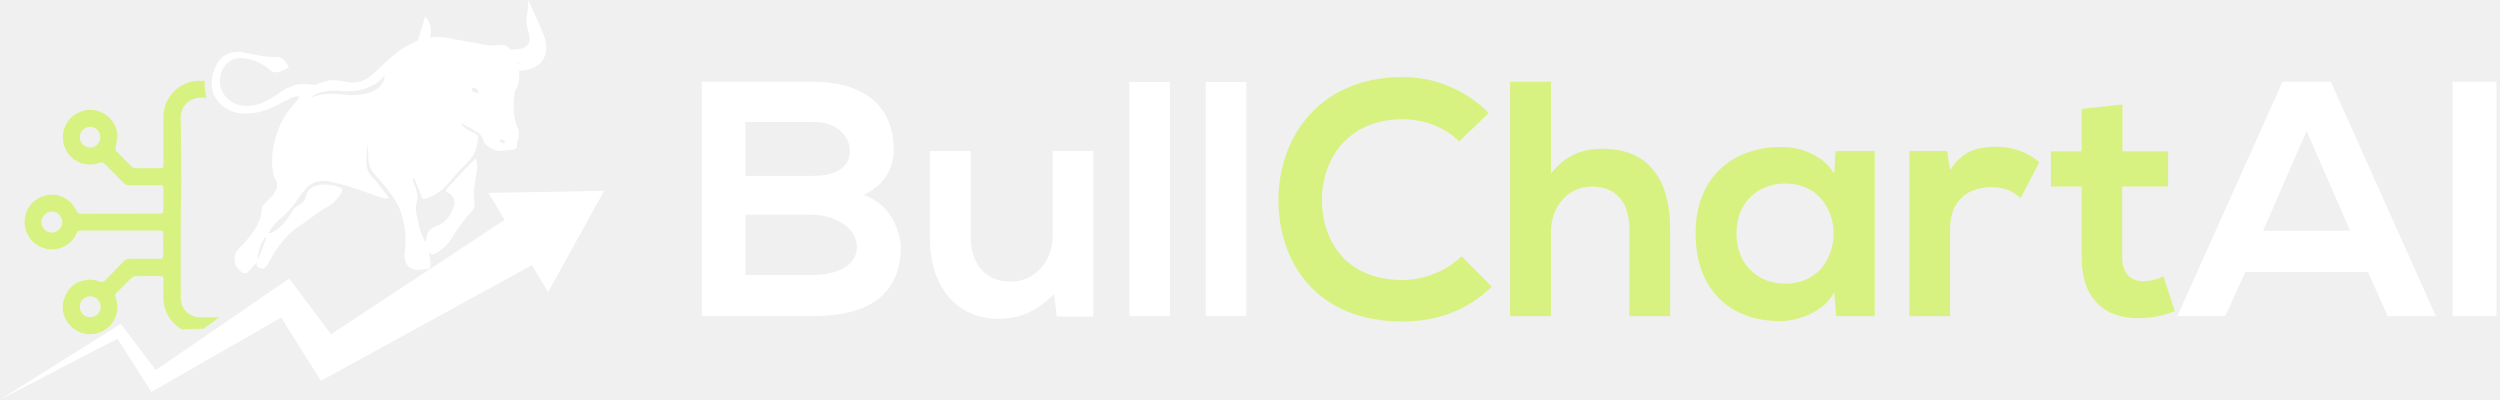
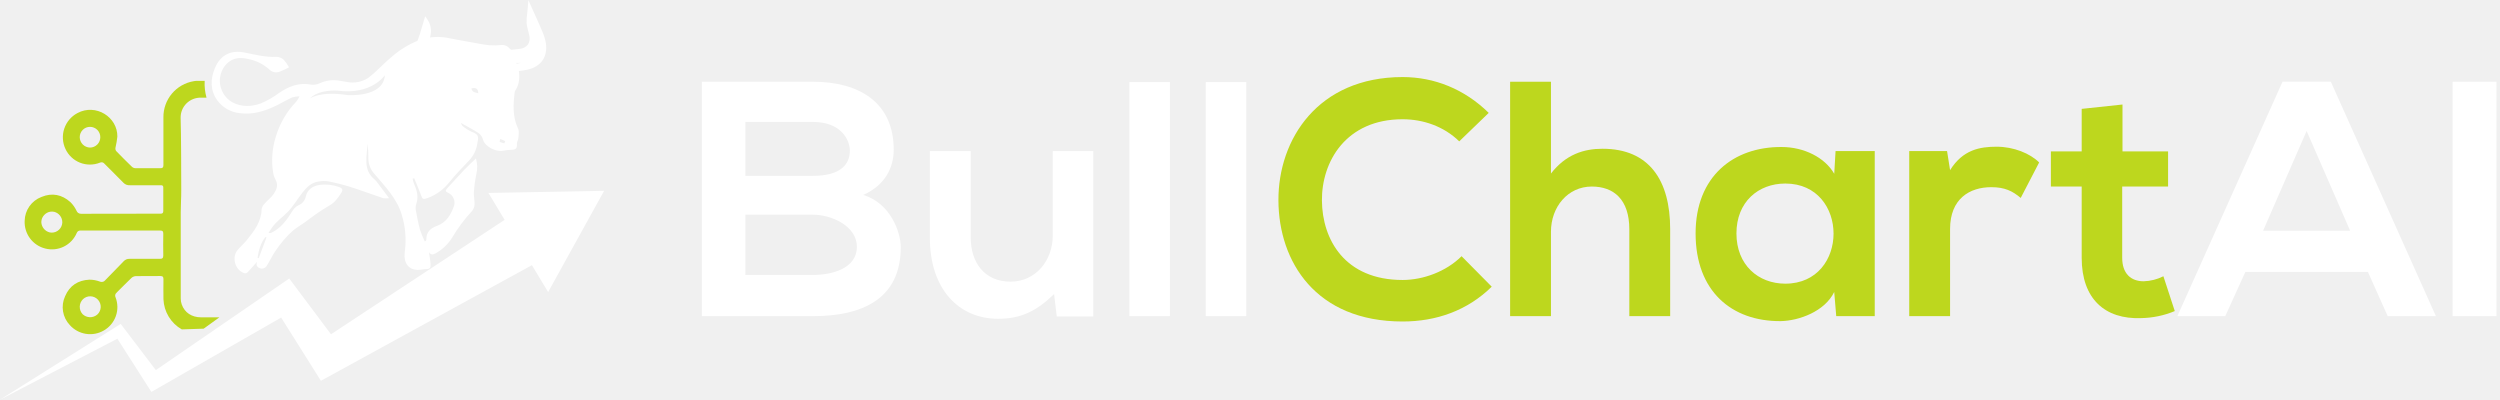
<svg xmlns="http://www.w3.org/2000/svg" width="375" height="60" viewBox="0 0 375 60" fill="none">
  <path d="M134.057 22.458C134.057 25.17 132.752 27.783 129.488 29.239C133.606 30.494 135.113 34.864 135.113 37.074C135.113 44.91 129.235 47.422 121.954 47.422H105.278V12.261H121.954C128.884 12.261 134.057 15.376 134.057 22.458ZM111.807 26.376H121.954C126.122 26.376 127.478 24.617 127.478 22.609C127.478 20.995 126.173 18.29 121.954 18.29H111.807V26.376ZM111.807 41.244H121.954C124.665 41.244 128.533 40.338 128.533 37.023C128.533 33.86 124.665 32.203 121.954 32.203H111.807V41.244Z" fill="white" />
  <path d="M145.609 22.658V35.617C145.609 39.384 147.667 42.247 151.585 42.247C155.352 42.247 157.914 39.083 157.914 35.316V22.658H163.991V47.474H158.516L158.112 44.109C155.554 46.609 153.193 47.819 149.727 47.819C143.799 47.819 139.479 43.349 139.479 35.663V22.658H145.609Z" fill="white" />
  <path d="M175.49 12.31V47.416H169.411V12.31H175.49Z" fill="white" />
  <path d="M186.941 12.31V47.416H180.864V12.31H186.941Z" fill="white" />
-   <path d="M223.759 43.002C220.142 46.567 215.471 48.225 210.397 48.225C197.339 48.225 191.814 39.235 191.764 30.093C191.714 20.901 197.69 11.559 210.397 11.559C215.168 11.559 219.69 13.375 223.309 16.934L218.885 21.203C216.575 18.942 213.459 17.888 210.395 17.888C201.907 17.888 198.241 24.215 198.289 30.093C198.339 35.92 201.705 41.997 210.395 41.997C213.459 41.997 216.926 40.74 219.236 38.43L223.759 43.002Z" fill="#D7F280" />
-   <path d="M232.644 12.261V26.029C234.863 23.168 237.567 22.313 240.38 22.313C247.411 22.313 250.526 27.084 250.526 34.368V47.416H244.399V34.412C244.399 29.891 242.038 27.982 238.772 27.982C235.156 27.982 232.644 31.047 232.644 34.764V47.416H226.517V12.261H232.644Z" fill="#D7F280" />
-   <path d="M275.334 22.658H281.211V47.416H275.435L275.132 43.798C273.72 46.712 269.86 48.118 267.098 48.169C259.764 48.219 254.339 43.698 254.339 35.01C254.339 26.469 260.014 22 267.252 22.051C270.566 22.051 273.73 23.606 275.136 26.068L275.334 22.658ZM260.466 35.016C260.466 39.737 263.733 42.55 267.8 42.55C277.445 42.55 277.445 27.53 267.8 27.53C263.733 27.53 260.466 30.293 260.466 35.016Z" fill="#D7F280" />
-   <path d="M292.059 22.658L292.511 25.523C294.42 22.458 296.98 22.006 299.492 22.006C302.055 22.006 304.516 23.015 305.872 24.367L303.108 29.691C301.853 28.636 300.699 28.077 298.689 28.077C295.475 28.077 292.511 29.786 292.511 34.356V47.416H286.384V22.658H292.059Z" fill="#D7F280" />
-   <path d="M318.375 15.677V22.71H325.212V27.982H318.33V38.676C318.33 41.036 319.638 42.192 321.546 42.192C322.578 42.162 323.59 41.904 324.51 41.438L326.217 46.661C324.609 47.333 322.887 47.691 321.145 47.717C315.77 47.918 312.253 44.854 312.253 38.676V27.982H307.633V22.71H312.253V16.331L318.375 15.677Z" fill="#D7F280" />
+   <path d="M223.759 43.002C220.142 46.567 215.471 48.225 210.397 48.225C197.339 48.225 191.814 39.235 191.764 30.093C191.714 20.901 197.69 11.559 210.397 11.559C215.168 11.559 219.69 13.375 223.309 16.934L218.885 21.203C216.575 18.942 213.459 17.888 210.395 17.888C201.907 17.888 198.241 24.215 198.289 30.093C198.339 35.92 201.705 41.997 210.395 41.997C213.459 41.997 216.926 40.74 219.236 38.43L223.759 43.002Z" fill="#bdd71e" />
+   <path d="M232.644 12.261V26.029C234.863 23.168 237.567 22.313 240.38 22.313C247.411 22.313 250.526 27.084 250.526 34.368V47.416H244.399V34.412C244.399 29.891 242.038 27.982 238.772 27.982C235.156 27.982 232.644 31.047 232.644 34.764V47.416H226.517V12.261H232.644Z" fill="#bdd71e" />
+   <path d="M275.334 22.658H281.211V47.416H275.435L275.132 43.798C273.72 46.712 269.86 48.118 267.098 48.169C259.764 48.219 254.339 43.698 254.339 35.01C254.339 26.469 260.014 22 267.252 22.051C270.566 22.051 273.73 23.606 275.136 26.068L275.334 22.658ZM260.466 35.016C260.466 39.737 263.733 42.55 267.8 42.55C277.445 42.55 277.445 27.53 267.8 27.53C263.733 27.53 260.466 30.293 260.466 35.016Z" fill="#bdd71e" />
+   <path d="M292.059 22.658L292.511 25.523C294.42 22.458 296.98 22.006 299.492 22.006C302.055 22.006 304.516 23.015 305.872 24.367L303.108 29.691C301.853 28.636 300.699 28.077 298.689 28.077C295.475 28.077 292.511 29.786 292.511 34.356V47.416H286.384V22.658H292.059Z" fill="#bdd71e" />
+   <path d="M318.375 15.677V22.71H325.212V27.982H318.33V38.676C318.33 41.036 319.638 42.192 321.546 42.192C322.578 42.162 323.59 41.904 324.51 41.438L326.217 46.661C324.609 47.333 322.887 47.691 321.145 47.717C315.77 47.918 312.253 44.854 312.253 38.676V27.982H307.633V22.71H312.253V16.331L318.375 15.677Z" fill="#bdd71e" />
  <path d="M355.189 40.792H336.804L333.792 47.416H326.609L342.379 12.255H349.624L365.384 47.416H358.153L355.189 40.792ZM345.993 19.646L339.464 34.612H352.522L345.993 19.646Z" fill="white" />
  <path d="M367.892 47.416V12.261H374.473V47.416H367.892Z" fill="white" />
  <path d="M77.202 13.837C77.202 13.777 77.216 13.718 77.244 13.665C77.957 12.626 77.999 11.467 77.77 10.26L76.711 7.535C76.601 7.444 76.499 7.345 76.404 7.238C76.267 7.071 76.091 6.94 75.892 6.855C75.694 6.77 75.477 6.734 75.262 6.75C74.653 6.813 74.041 6.826 73.431 6.789C72.498 6.692 71.575 6.499 70.651 6.334C69.438 6.118 68.221 5.905 67.013 5.659C65.488 5.394 63.919 5.574 62.493 6.176C61.362 6.658 60.297 7.285 59.327 8.042C58.476 8.73 57.662 9.463 56.889 10.237C56.366 10.767 55.803 11.257 55.207 11.703C54.303 12.28 53.216 12.499 52.16 12.316C51.769 12.261 51.382 12.187 50.994 12.116C49.962 11.921 48.896 12.054 47.943 12.497C47.541 12.687 47.093 12.755 46.652 12.694C44.825 12.342 43.301 12.962 41.832 13.963C40.985 14.596 40.062 15.121 39.085 15.525C37.716 16.012 36.25 16.071 34.888 15.364C34.088 14.921 33.482 14.196 33.19 13.33C32.602 11.777 33.267 9.808 34.72 9.033C35.689 8.51 36.76 8.71 37.768 8.978C38.774 9.259 39.699 9.776 40.467 10.486C40.666 10.665 40.913 10.785 41.178 10.831C41.443 10.877 41.716 10.846 41.965 10.744C42.441 10.559 42.904 10.343 43.353 10.098C43.13 9.684 42.859 9.297 42.546 8.946C42.254 8.687 41.88 8.54 41.49 8.529C39.85 8.607 38.291 8.206 36.712 7.884C34.775 7.486 33.109 8.122 32.237 10.214C31.534 11.906 31.514 13.604 32.651 15.131C33.053 15.654 33.56 16.088 34.138 16.406C34.717 16.723 35.354 16.918 36.011 16.978C37.855 17.22 39.563 16.723 41.196 15.954C42.081 15.541 42.923 15.034 43.805 14.618C44.169 14.512 44.546 14.455 44.925 14.447C44.793 14.727 44.633 14.993 44.447 15.241C42.991 16.742 41.927 18.578 41.348 20.587C40.82 22.284 40.688 24.08 40.961 25.836C41.021 26.245 41.154 26.64 41.354 27.002C41.777 27.77 41.474 28.454 41.083 29.049C40.693 29.643 40.144 30.017 39.698 30.54C39.465 30.759 39.307 31.046 39.246 31.36C39.208 33.223 38.168 34.588 37.077 35.947C36.644 36.487 36.108 36.955 35.663 37.474C34.723 38.537 35.233 40.47 36.58 40.955C36.659 40.985 36.743 40.997 36.828 40.99C36.912 40.983 36.994 40.958 37.067 40.916C37.587 40.38 38.068 39.809 38.523 39.302C38.523 39.227 38.559 39.331 38.523 39.411C38.358 39.977 38.794 40.19 39.169 40.293C39.314 40.306 39.461 40.283 39.596 40.227C39.731 40.171 39.85 40.083 39.944 39.97C40.412 39.273 40.757 38.498 41.215 37.794C41.629 37.161 42.084 36.556 42.578 35.983C43.005 35.469 43.474 34.993 43.982 34.559C44.518 34.117 45.135 33.768 45.706 33.362C46.226 32.994 46.72 32.59 47.246 32.228C47.929 31.734 48.637 31.275 49.367 30.853C50.206 30.401 50.71 29.672 51.194 28.916C51.485 28.461 51.359 28.225 50.849 28.051C49.94 27.722 48.967 27.612 48.008 27.728C46.913 27.877 46.113 28.413 45.861 29.5C45.801 29.789 45.671 30.059 45.481 30.284C45.291 30.51 45.048 30.684 44.773 30.792C44.41 30.972 44.105 31.252 43.895 31.599C43.065 32.929 42.191 34.198 40.722 34.905C40.582 34.972 40.422 34.981 40.276 34.931L40.773 34.185C41.419 33.216 42.387 32.59 43.162 31.786C44.018 30.911 44.638 29.814 45.403 28.845C46.019 28.064 46.73 27.37 47.779 27.231C48.239 27.142 48.712 27.129 49.177 27.192C50.272 27.4 51.355 27.668 52.421 27.996C54.122 28.535 55.795 29.162 57.486 29.727C57.777 29.764 58.071 29.764 58.361 29.727L56.476 27.221C56.408 27.126 56.329 27.04 56.24 26.963C54.361 25.485 55.075 23.434 55.12 21.536C55.159 21.898 55.21 22.259 55.233 22.621C55.256 22.983 55.233 23.37 55.252 23.744C55.251 24.587 55.559 25.402 56.117 26.033C57.754 27.97 59.585 29.804 60.288 32.309C60.782 33.943 60.944 35.658 60.766 37.355C60.705 37.742 60.677 38.135 60.682 38.527C60.753 39.876 61.741 40.658 63.087 40.464C63.3 40.42 63.516 40.389 63.733 40.374C64.476 40.374 64.627 40.264 64.579 39.544C64.54 38.963 64.421 38.388 64.337 37.81C64.582 38.252 64.947 38.22 65.305 38.02C66.328 37.458 67.192 36.645 67.814 35.657C68.664 34.218 69.666 32.875 70.803 31.651C71.037 31.37 71.171 31.021 71.184 30.656C71.21 30.053 71.042 29.439 71.081 28.839C71.141 27.941 71.262 27.047 71.442 26.166C71.642 25.377 71.624 24.549 71.391 23.77C70.745 24.393 70.167 24.913 69.635 25.475C68.769 26.382 67.943 27.325 67.087 28.241C66.794 28.564 66.765 28.732 67.213 28.916C67.571 29.077 67.859 29.361 68.024 29.717C68.189 30.073 68.221 30.476 68.114 30.853C67.656 32.18 66.965 33.374 65.531 33.888C64.563 34.24 63.946 34.808 63.953 35.899C63.946 35.976 63.923 36.051 63.885 36.119C63.885 36.148 63.82 36.154 63.714 36.209C63.436 35.639 63.197 35.051 62.997 34.45C62.729 33.452 62.535 32.432 62.351 31.412C62.322 31.099 62.364 30.783 62.474 30.488C62.82 29.391 62.474 28.403 62.051 27.418C61.981 27.222 61.929 27.02 61.893 26.814L62.132 26.734C62.49 27.622 62.878 28.503 63.204 29.404C63.378 29.888 63.501 29.933 64.15 29.701C65.441 29.227 66.573 28.401 67.417 27.315C68.34 26.172 69.37 25.12 70.38 24.054C71.017 23.383 71.436 22.534 71.581 21.62C71.591 21.523 71.606 21.426 71.626 21.33C71.859 20.381 71.662 20.116 70.716 19.754C70.243 19.526 69.799 19.242 69.392 18.908C69.292 18.834 69.254 18.673 69.121 18.437C70.125 19.002 71.026 19.454 71.852 20.006C72.156 20.263 72.371 20.61 72.466 20.997C72.747 21.966 74.383 22.837 75.475 22.611C75.892 22.522 76.317 22.474 76.743 22.466C77.412 22.447 77.586 22.224 77.537 21.543C77.518 21.275 77.738 20.997 77.757 20.719C77.789 20.248 77.902 19.696 77.715 19.309C76.873 17.533 76.976 15.699 77.202 13.837ZM38.807 38.73L38.633 38.666C38.804 37.549 39.082 36.471 39.821 35.557L39.973 35.612L38.807 38.73ZM52.085 14.256C47.911 13.611 46.452 14.802 46.452 14.802C47.843 13.346 50.629 13.595 50.629 13.595C55.756 14.289 57.732 11.277 57.732 11.277C57.509 14.702 52.085 14.256 52.085 14.256ZM66.271 11.851L65.725 11.012L66.955 10.689C66.668 11.183 66.506 11.457 66.271 11.851ZM70.716 13.265C71.384 13.078 71.743 13.314 71.74 13.988C71.271 13.866 70.81 13.837 70.716 13.265ZM75.655 21.507C75.414 21.449 75.176 21.373 74.945 21.281C74.962 21.131 74.996 20.982 75.045 20.839L75.781 21.162L75.655 21.507Z" fill="white" />
  <path d="M90.619 28.622L73.264 28.942L75.695 32.974L49.649 50.139L44.68 43.505L43.382 41.775L41.746 42.898L23.373 55.514L18.592 49.226L18.105 48.586L17.485 48.977L0 59.953L17.607 50.804L22.114 57.855L22.708 58.785L23.751 58.187L42.172 47.634L46.888 55.133L48.135 57.119L50.378 55.889L79.788 39.773L82.219 43.812L90.619 28.622Z" fill="white" />
-   <path d="M17.329 44.593C17.272 44.479 17.257 44.349 17.285 44.225C17.313 44.101 17.383 43.99 17.484 43.912L17.526 43.87V43.854C18.262 43.144 18.969 42.404 19.711 41.697C19.888 41.533 20.116 41.435 20.357 41.42C21.587 41.394 22.823 41.42 24.053 41.404C24.415 41.404 24.525 41.539 24.518 41.885C24.518 42.885 24.493 43.889 24.518 44.89C24.555 45.815 24.827 46.715 25.308 47.506C25.79 48.297 26.464 48.952 27.269 49.41L30.552 49.3L32.912 47.599H30.165C28.767 47.599 27.701 46.898 27.259 45.662C27.16 45.382 27.11 45.087 27.111 44.79C27.111 40.466 27.111 36.142 27.111 31.819C27.111 30.724 27.195 29.63 27.188 28.535C27.188 26.395 27.172 19.854 27.095 17.717C27.082 17.311 27.152 16.906 27.302 16.527C27.451 16.149 27.677 15.806 27.965 15.518C28.253 15.231 28.596 15.005 28.975 14.856C29.353 14.707 29.758 14.637 30.165 14.65H30.978C30.749 13.831 30.655 12.979 30.701 12.129H29.467C29.329 12.129 29.187 12.158 29.048 12.181C27.771 12.395 26.613 13.058 25.782 14.049C24.951 15.041 24.5 16.297 24.512 17.591C24.512 18.515 24.512 23.835 24.512 24.758C24.512 25.107 24.402 25.236 24.044 25.233C22.811 25.233 21.577 25.233 20.344 25.233C20.147 25.231 19.956 25.16 19.805 25.033C18.996 24.251 18.201 23.456 17.419 22.647C17.371 22.576 17.338 22.495 17.321 22.411C17.305 22.327 17.305 22.24 17.322 22.156C17.449 21.607 17.543 21.051 17.603 20.49C17.645 17.562 14.375 15.483 11.615 16.962C10.681 17.457 9.974 18.292 9.639 19.295C9.305 20.297 9.37 21.39 9.82 22.347C10.255 23.284 11.033 24.019 11.994 24.401C12.954 24.783 14.025 24.782 14.985 24.4C15.098 24.343 15.228 24.327 15.351 24.355C15.475 24.382 15.585 24.452 15.663 24.552C16.606 25.52 17.574 26.434 18.504 27.402C18.626 27.535 18.777 27.638 18.944 27.705C19.112 27.771 19.293 27.799 19.473 27.786C21.016 27.786 22.562 27.786 24.105 27.786C24.334 27.786 24.496 27.822 24.493 28.109C24.493 29.284 24.493 30.459 24.493 31.634C24.493 31.931 24.389 32.061 24.096 32.051C23.802 32.041 23.553 32.051 23.282 32.051C19.595 32.051 15.909 32.056 12.225 32.067H12.157C12.01 32.072 11.865 32.03 11.743 31.948C11.62 31.865 11.527 31.747 11.476 31.609C11.249 31.127 10.939 30.69 10.559 30.317C9.29 29.178 7.812 28.878 6.22 29.543C5.49 29.819 4.859 30.309 4.41 30.948C3.96 31.586 3.713 32.345 3.699 33.126C3.654 34.069 3.938 34.999 4.502 35.757C5.066 36.514 5.875 37.053 6.792 37.281C7.726 37.52 8.715 37.416 9.58 36.989C10.445 36.562 11.129 35.84 11.508 34.953C11.548 34.835 11.627 34.734 11.732 34.666C11.837 34.598 11.962 34.567 12.086 34.579H12.147C16.099 34.579 20.049 34.579 23.999 34.579C24.363 34.579 24.499 34.685 24.493 35.063C24.473 36.148 24.473 37.229 24.493 38.314C24.493 38.708 24.36 38.827 23.976 38.824C22.459 38.824 20.941 38.824 19.421 38.824C19.26 38.817 19.099 38.846 18.95 38.908C18.801 38.97 18.668 39.063 18.559 39.182C17.632 40.151 16.68 41.094 15.754 42.062C15.705 42.11 15.655 42.155 15.602 42.198C15.504 42.253 15.395 42.284 15.282 42.289C15.17 42.294 15.058 42.273 14.956 42.227C14.461 42.044 13.937 41.951 13.41 41.952C11.705 42.03 10.436 42.846 9.765 44.435C9.437 45.144 9.328 45.935 9.454 46.706C9.58 47.478 9.935 48.193 10.472 48.761C11.101 49.465 11.954 49.93 12.887 50.077C13.82 50.223 14.774 50.042 15.589 49.565C16.426 49.081 17.062 48.314 17.381 47.402C17.7 46.489 17.682 45.493 17.329 44.593ZM13.503 22.137C13.093 22.128 12.702 21.96 12.414 21.668C12.125 21.375 11.963 20.982 11.96 20.571C11.96 20.162 12.123 19.769 12.412 19.48C12.701 19.19 13.094 19.028 13.503 19.028C13.913 19.028 14.305 19.19 14.595 19.48C14.884 19.769 15.046 20.162 15.046 20.571C15.048 20.983 14.887 21.379 14.598 21.672C14.309 21.965 13.915 22.133 13.503 22.137ZM9.348 33.349C9.337 33.767 9.162 34.164 8.859 34.454C8.557 34.744 8.153 34.902 7.734 34.895C7.634 34.892 7.535 34.879 7.437 34.856C7.09 34.768 6.782 34.568 6.558 34.289C6.335 34.009 6.208 33.665 6.198 33.307C6.198 33.198 6.209 33.09 6.233 32.984C6.281 32.781 6.367 32.589 6.488 32.419C6.549 32.336 6.617 32.258 6.692 32.187C6.918 31.967 7.205 31.819 7.515 31.76C7.621 31.74 7.729 31.732 7.838 31.735C7.94 31.737 8.042 31.751 8.141 31.777C8.483 31.866 8.785 32.065 9.003 32.343C9.22 32.622 9.341 32.963 9.345 33.316C9.345 33.316 9.345 33.333 9.345 33.342L9.348 33.349ZM14.598 47.179C14.289 47.448 13.89 47.592 13.481 47.581C13.071 47.57 12.68 47.406 12.386 47.121C12.101 46.809 11.949 46.398 11.963 45.975C11.978 45.553 12.158 45.153 12.464 44.861C12.772 44.578 13.179 44.429 13.597 44.447C14.015 44.464 14.408 44.647 14.691 44.955C14.974 45.262 15.123 45.67 15.106 46.088C15.088 46.506 14.905 46.899 14.598 47.182V47.179Z" fill="#D7F280" />
+   <path d="M17.329 44.593C17.272 44.479 17.257 44.349 17.285 44.225C17.313 44.101 17.383 43.99 17.484 43.912L17.526 43.87V43.854C18.262 43.144 18.969 42.404 19.711 41.697C19.888 41.533 20.116 41.435 20.357 41.42C21.587 41.394 22.823 41.42 24.053 41.404C24.415 41.404 24.525 41.539 24.518 41.885C24.518 42.885 24.493 43.889 24.518 44.89C24.555 45.815 24.827 46.715 25.308 47.506C25.79 48.297 26.464 48.952 27.269 49.41L30.552 49.3L32.912 47.599H30.165C28.767 47.599 27.701 46.898 27.259 45.662C27.16 45.382 27.11 45.087 27.111 44.79C27.111 40.466 27.111 36.142 27.111 31.819C27.111 30.724 27.195 29.63 27.188 28.535C27.188 26.395 27.172 19.854 27.095 17.717C27.082 17.311 27.152 16.906 27.302 16.527C27.451 16.149 27.677 15.806 27.965 15.518C28.253 15.231 28.596 15.005 28.975 14.856C29.353 14.707 29.758 14.637 30.165 14.65H30.978C30.749 13.831 30.655 12.979 30.701 12.129H29.467C29.329 12.129 29.187 12.158 29.048 12.181C27.771 12.395 26.613 13.058 25.782 14.049C24.951 15.041 24.5 16.297 24.512 17.591C24.512 18.515 24.512 23.835 24.512 24.758C24.512 25.107 24.402 25.236 24.044 25.233C22.811 25.233 21.577 25.233 20.344 25.233C20.147 25.231 19.956 25.16 19.805 25.033C18.996 24.251 18.201 23.456 17.419 22.647C17.371 22.576 17.338 22.495 17.321 22.411C17.305 22.327 17.305 22.24 17.322 22.156C17.449 21.607 17.543 21.051 17.603 20.49C17.645 17.562 14.375 15.483 11.615 16.962C10.681 17.457 9.974 18.292 9.639 19.295C9.305 20.297 9.37 21.39 9.82 22.347C10.255 23.284 11.033 24.019 11.994 24.401C12.954 24.783 14.025 24.782 14.985 24.4C15.098 24.343 15.228 24.327 15.351 24.355C15.475 24.382 15.585 24.452 15.663 24.552C16.606 25.52 17.574 26.434 18.504 27.402C18.626 27.535 18.777 27.638 18.944 27.705C19.112 27.771 19.293 27.799 19.473 27.786C21.016 27.786 22.562 27.786 24.105 27.786C24.334 27.786 24.496 27.822 24.493 28.109C24.493 29.284 24.493 30.459 24.493 31.634C24.493 31.931 24.389 32.061 24.096 32.051C23.802 32.041 23.553 32.051 23.282 32.051C19.595 32.051 15.909 32.056 12.225 32.067H12.157C12.01 32.072 11.865 32.03 11.743 31.948C11.62 31.865 11.527 31.747 11.476 31.609C11.249 31.127 10.939 30.69 10.559 30.317C9.29 29.178 7.812 28.878 6.22 29.543C5.49 29.819 4.859 30.309 4.41 30.948C3.96 31.586 3.713 32.345 3.699 33.126C3.654 34.069 3.938 34.999 4.502 35.757C5.066 36.514 5.875 37.053 6.792 37.281C7.726 37.52 8.715 37.416 9.58 36.989C10.445 36.562 11.129 35.84 11.508 34.953C11.548 34.835 11.627 34.734 11.732 34.666C11.837 34.598 11.962 34.567 12.086 34.579H12.147C16.099 34.579 20.049 34.579 23.999 34.579C24.363 34.579 24.499 34.685 24.493 35.063C24.473 36.148 24.473 37.229 24.493 38.314C24.493 38.708 24.36 38.827 23.976 38.824C22.459 38.824 20.941 38.824 19.421 38.824C19.26 38.817 19.099 38.846 18.95 38.908C18.801 38.97 18.668 39.063 18.559 39.182C17.632 40.151 16.68 41.094 15.754 42.062C15.705 42.11 15.655 42.155 15.602 42.198C15.504 42.253 15.395 42.284 15.282 42.289C15.17 42.294 15.058 42.273 14.956 42.227C14.461 42.044 13.937 41.951 13.41 41.952C11.705 42.03 10.436 42.846 9.765 44.435C9.437 45.144 9.328 45.935 9.454 46.706C9.58 47.478 9.935 48.193 10.472 48.761C11.101 49.465 11.954 49.93 12.887 50.077C13.82 50.223 14.774 50.042 15.589 49.565C16.426 49.081 17.062 48.314 17.381 47.402C17.7 46.489 17.682 45.493 17.329 44.593ZM13.503 22.137C13.093 22.128 12.702 21.96 12.414 21.668C12.125 21.375 11.963 20.982 11.96 20.571C11.96 20.162 12.123 19.769 12.412 19.48C12.701 19.19 13.094 19.028 13.503 19.028C13.913 19.028 14.305 19.19 14.595 19.48C14.884 19.769 15.046 20.162 15.046 20.571C15.048 20.983 14.887 21.379 14.598 21.672C14.309 21.965 13.915 22.133 13.503 22.137ZM9.348 33.349C9.337 33.767 9.162 34.164 8.859 34.454C8.557 34.744 8.153 34.902 7.734 34.895C7.634 34.892 7.535 34.879 7.437 34.856C7.09 34.768 6.782 34.568 6.558 34.289C6.335 34.009 6.208 33.665 6.198 33.307C6.198 33.198 6.209 33.09 6.233 32.984C6.281 32.781 6.367 32.589 6.488 32.419C6.549 32.336 6.617 32.258 6.692 32.187C6.918 31.967 7.205 31.819 7.515 31.76C7.621 31.74 7.729 31.732 7.838 31.735C7.94 31.737 8.042 31.751 8.141 31.777C8.483 31.866 8.785 32.065 9.003 32.343C9.22 32.622 9.341 32.963 9.345 33.316C9.345 33.316 9.345 33.333 9.345 33.342L9.348 33.349ZM14.598 47.179C14.289 47.448 13.89 47.592 13.481 47.581C13.071 47.57 12.68 47.406 12.386 47.121C12.101 46.809 11.949 46.398 11.963 45.975C11.978 45.553 12.158 45.153 12.464 44.861C12.772 44.578 13.179 44.429 13.597 44.447C14.015 44.464 14.408 44.647 14.691 44.955C14.974 45.262 15.123 45.67 15.106 46.088C15.088 46.506 14.905 46.899 14.598 47.182V47.179Z" fill="#bdd71e" />
  <path d="M68.26 11.971L67.55 11.925C66.378 11.848 65.171 11.767 63.999 11.583C62.992 11.428 62.365 10.692 62.23 9.514C62.132 8.398 62.316 7.276 62.766 6.25C63.043 5.546 63.259 4.801 63.469 4.084C63.563 3.761 63.653 3.438 63.753 3.115L63.853 2.792L64.041 3.07C64.252 3.388 64.397 3.745 64.466 4.12C64.535 4.495 64.528 4.88 64.444 5.252C64.406 5.446 64.36 5.64 64.312 5.83C64.204 6.218 64.121 6.611 64.063 7.009C64.019 7.292 64.033 7.581 64.104 7.858C64.175 8.136 64.302 8.396 64.477 8.623C64.673 8.846 64.912 9.027 65.18 9.155C65.448 9.283 65.739 9.356 66.036 9.369C66.236 9.369 66.446 9.394 66.659 9.394C67.091 9.394 67.523 9.361 67.95 9.298C68.184 9.256 68.42 9.23 68.657 9.22C69.303 9.22 69.303 9.679 69.303 10.589V10.731L69.164 10.75C68.251 10.9 67.329 10.986 66.404 11.009C65.603 11.02 64.805 10.898 64.044 10.647C63.669 10.478 63.343 10.216 63.098 9.885L63.066 9.85C63.163 10.45 63.611 10.838 64.357 10.954C65.19 11.083 66.055 11.131 66.888 11.177L67.679 11.225H67.918C68.266 11.22 68.612 11.279 68.938 11.399L69.29 11.538L68.945 11.696C68.882 11.725 68.822 11.757 68.764 11.793C68.625 11.893 68.462 11.954 68.292 11.971H68.26Z" fill="white" />
  <path d="M63.885 3.177C64.083 3.477 64.219 3.814 64.284 4.168C64.349 4.522 64.342 4.885 64.263 5.236C64.143 5.821 63.969 6.399 63.901 6.986C63.746 8.387 64.576 9.394 66.019 9.524C66.232 9.524 66.445 9.549 66.665 9.549C67.097 9.548 67.528 9.514 67.956 9.449C68.18 9.411 68.407 9.386 68.634 9.375C69.092 9.375 69.108 9.627 69.112 10.582C68.206 10.732 67.291 10.819 66.374 10.841C65.589 10.852 64.808 10.733 64.062 10.489C63.572 10.321 63.214 9.753 62.858 9.427C62.791 10.276 63.246 10.941 64.305 11.105C65.364 11.27 66.529 11.306 67.643 11.38C68.052 11.364 68.461 11.422 68.85 11.551C68.656 11.638 68.453 11.812 68.266 11.812H68.259C66.839 11.716 65.412 11.648 64.008 11.428C62.997 11.27 62.487 10.502 62.374 9.491C62.281 8.402 62.46 7.307 62.897 6.305C63.301 5.282 63.569 4.207 63.891 3.173M63.782 2.437L63.581 3.083C63.485 3.406 63.391 3.729 63.297 4.052C63.088 4.765 62.871 5.504 62.597 6.205C62.139 7.255 61.952 8.402 62.051 9.543C62.193 10.786 62.887 11.59 63.959 11.758C65.141 11.942 66.355 12.022 67.526 12.081L68.237 12.129H68.282C68.482 12.113 68.673 12.044 68.837 11.929C68.889 11.896 68.943 11.866 68.999 11.838L69.689 11.515L68.986 11.235C68.644 11.11 68.281 11.047 67.917 11.051C68.35 11.002 68.773 10.944 69.17 10.886L69.447 10.847V10.566C69.447 9.643 69.447 9.036 68.647 9.036C68.403 9.047 68.161 9.073 67.92 9.114C67.505 9.177 67.085 9.209 66.665 9.21C66.455 9.21 66.251 9.21 66.054 9.185C65.779 9.174 65.508 9.107 65.259 8.989C65.01 8.871 64.787 8.704 64.605 8.497C64.443 8.288 64.326 8.048 64.261 7.792C64.195 7.536 64.183 7.27 64.224 7.009C64.275 6.626 64.35 6.246 64.447 5.872C64.492 5.679 64.54 5.485 64.579 5.288C64.667 4.895 64.674 4.488 64.6 4.092C64.526 3.695 64.373 3.318 64.15 2.983L63.775 2.428L63.782 2.437Z" fill="white" />
  <path d="M76.595 10.001L76.918 9.888C77.066 9.837 77.221 9.785 77.379 9.746C77.647 9.685 77.915 9.633 78.183 9.582C78.699 9.492 79.21 9.369 79.71 9.214C80.036 9.123 80.328 8.939 80.55 8.684C80.773 8.429 80.916 8.115 80.963 7.78C80.143 9.24 78.674 9.265 77.244 9.288H76.989L76.604 7.629L76.785 7.609L77.186 7.571C77.457 7.545 77.712 7.519 77.96 7.483C78.223 7.462 78.479 7.388 78.712 7.265C78.945 7.142 79.151 6.972 79.316 6.767C79.455 6.537 79.546 6.281 79.582 6.015C79.618 5.749 79.599 5.479 79.526 5.22C79.484 5.007 79.426 4.791 79.368 4.575C79.254 4.206 79.178 3.826 79.142 3.441C79.13 2.961 79.158 2.481 79.226 2.005C79.252 1.769 79.281 1.524 79.303 1.259L79.355 0.633L79.61 1.207L80.136 2.376C80.517 3.225 80.879 4.026 81.208 4.817C81.448 5.352 81.619 5.915 81.718 6.492C81.993 8.487 81.056 9.834 79.081 10.286C78.575 10.389 78.064 10.465 77.55 10.515L76.859 10.595L76.711 10.615L76.595 10.001Z" fill="white" />
  <path d="M79.478 1.285C80.085 2.65 80.601 3.761 81.073 4.891C81.306 5.414 81.473 5.964 81.57 6.528C81.835 8.436 80.944 9.711 79.058 10.14C78.335 10.305 77.589 10.35 76.853 10.463C76.828 10.35 76.805 10.234 76.782 10.121C76.999 10.053 77.209 9.969 77.428 9.917C78.213 9.737 79.02 9.633 79.775 9.378C80.811 9.03 81.257 8.229 81.186 6.841C80.54 9.139 78.835 9.101 77.128 9.143C77.024 8.687 76.928 8.271 76.805 7.79C77.228 7.745 77.612 7.719 77.99 7.661C79.362 7.451 79.962 6.589 79.688 5.211C79.524 4.635 79.4 4.05 79.317 3.458C79.322 2.735 79.376 2.013 79.478 1.298M79.262 0.006L79.155 1.259C79.133 1.517 79.107 1.763 79.078 1.998C79.009 2.483 78.981 2.972 78.994 3.461C79.029 3.858 79.107 4.249 79.226 4.629C79.284 4.846 79.342 5.052 79.381 5.259C79.449 5.496 79.468 5.745 79.436 5.99C79.405 6.235 79.323 6.47 79.197 6.683C79.044 6.871 78.853 7.025 78.638 7.137C78.423 7.248 78.187 7.315 77.945 7.332C77.696 7.37 77.441 7.393 77.173 7.419L76.776 7.457L76.414 7.496L76.495 7.851L76.582 8.223L76.808 9.191L76.866 9.446H77.254C77.557 9.446 77.867 9.446 78.18 9.417H78.158C77.893 9.469 77.618 9.52 77.35 9.585C77.188 9.622 77.028 9.671 76.873 9.73L76.676 9.795L76.401 9.885L76.46 10.169L76.495 10.34L76.531 10.508L76.592 10.802L76.889 10.763C77.118 10.731 77.347 10.705 77.573 10.679C78.094 10.633 78.611 10.556 79.123 10.45C81.163 9.985 82.167 8.536 81.883 6.476C81.784 5.885 81.609 5.309 81.363 4.762C81.04 3.968 80.672 3.167 80.291 2.321L79.765 1.149L79.255 0L79.262 0.006Z" fill="white" />
</svg>
